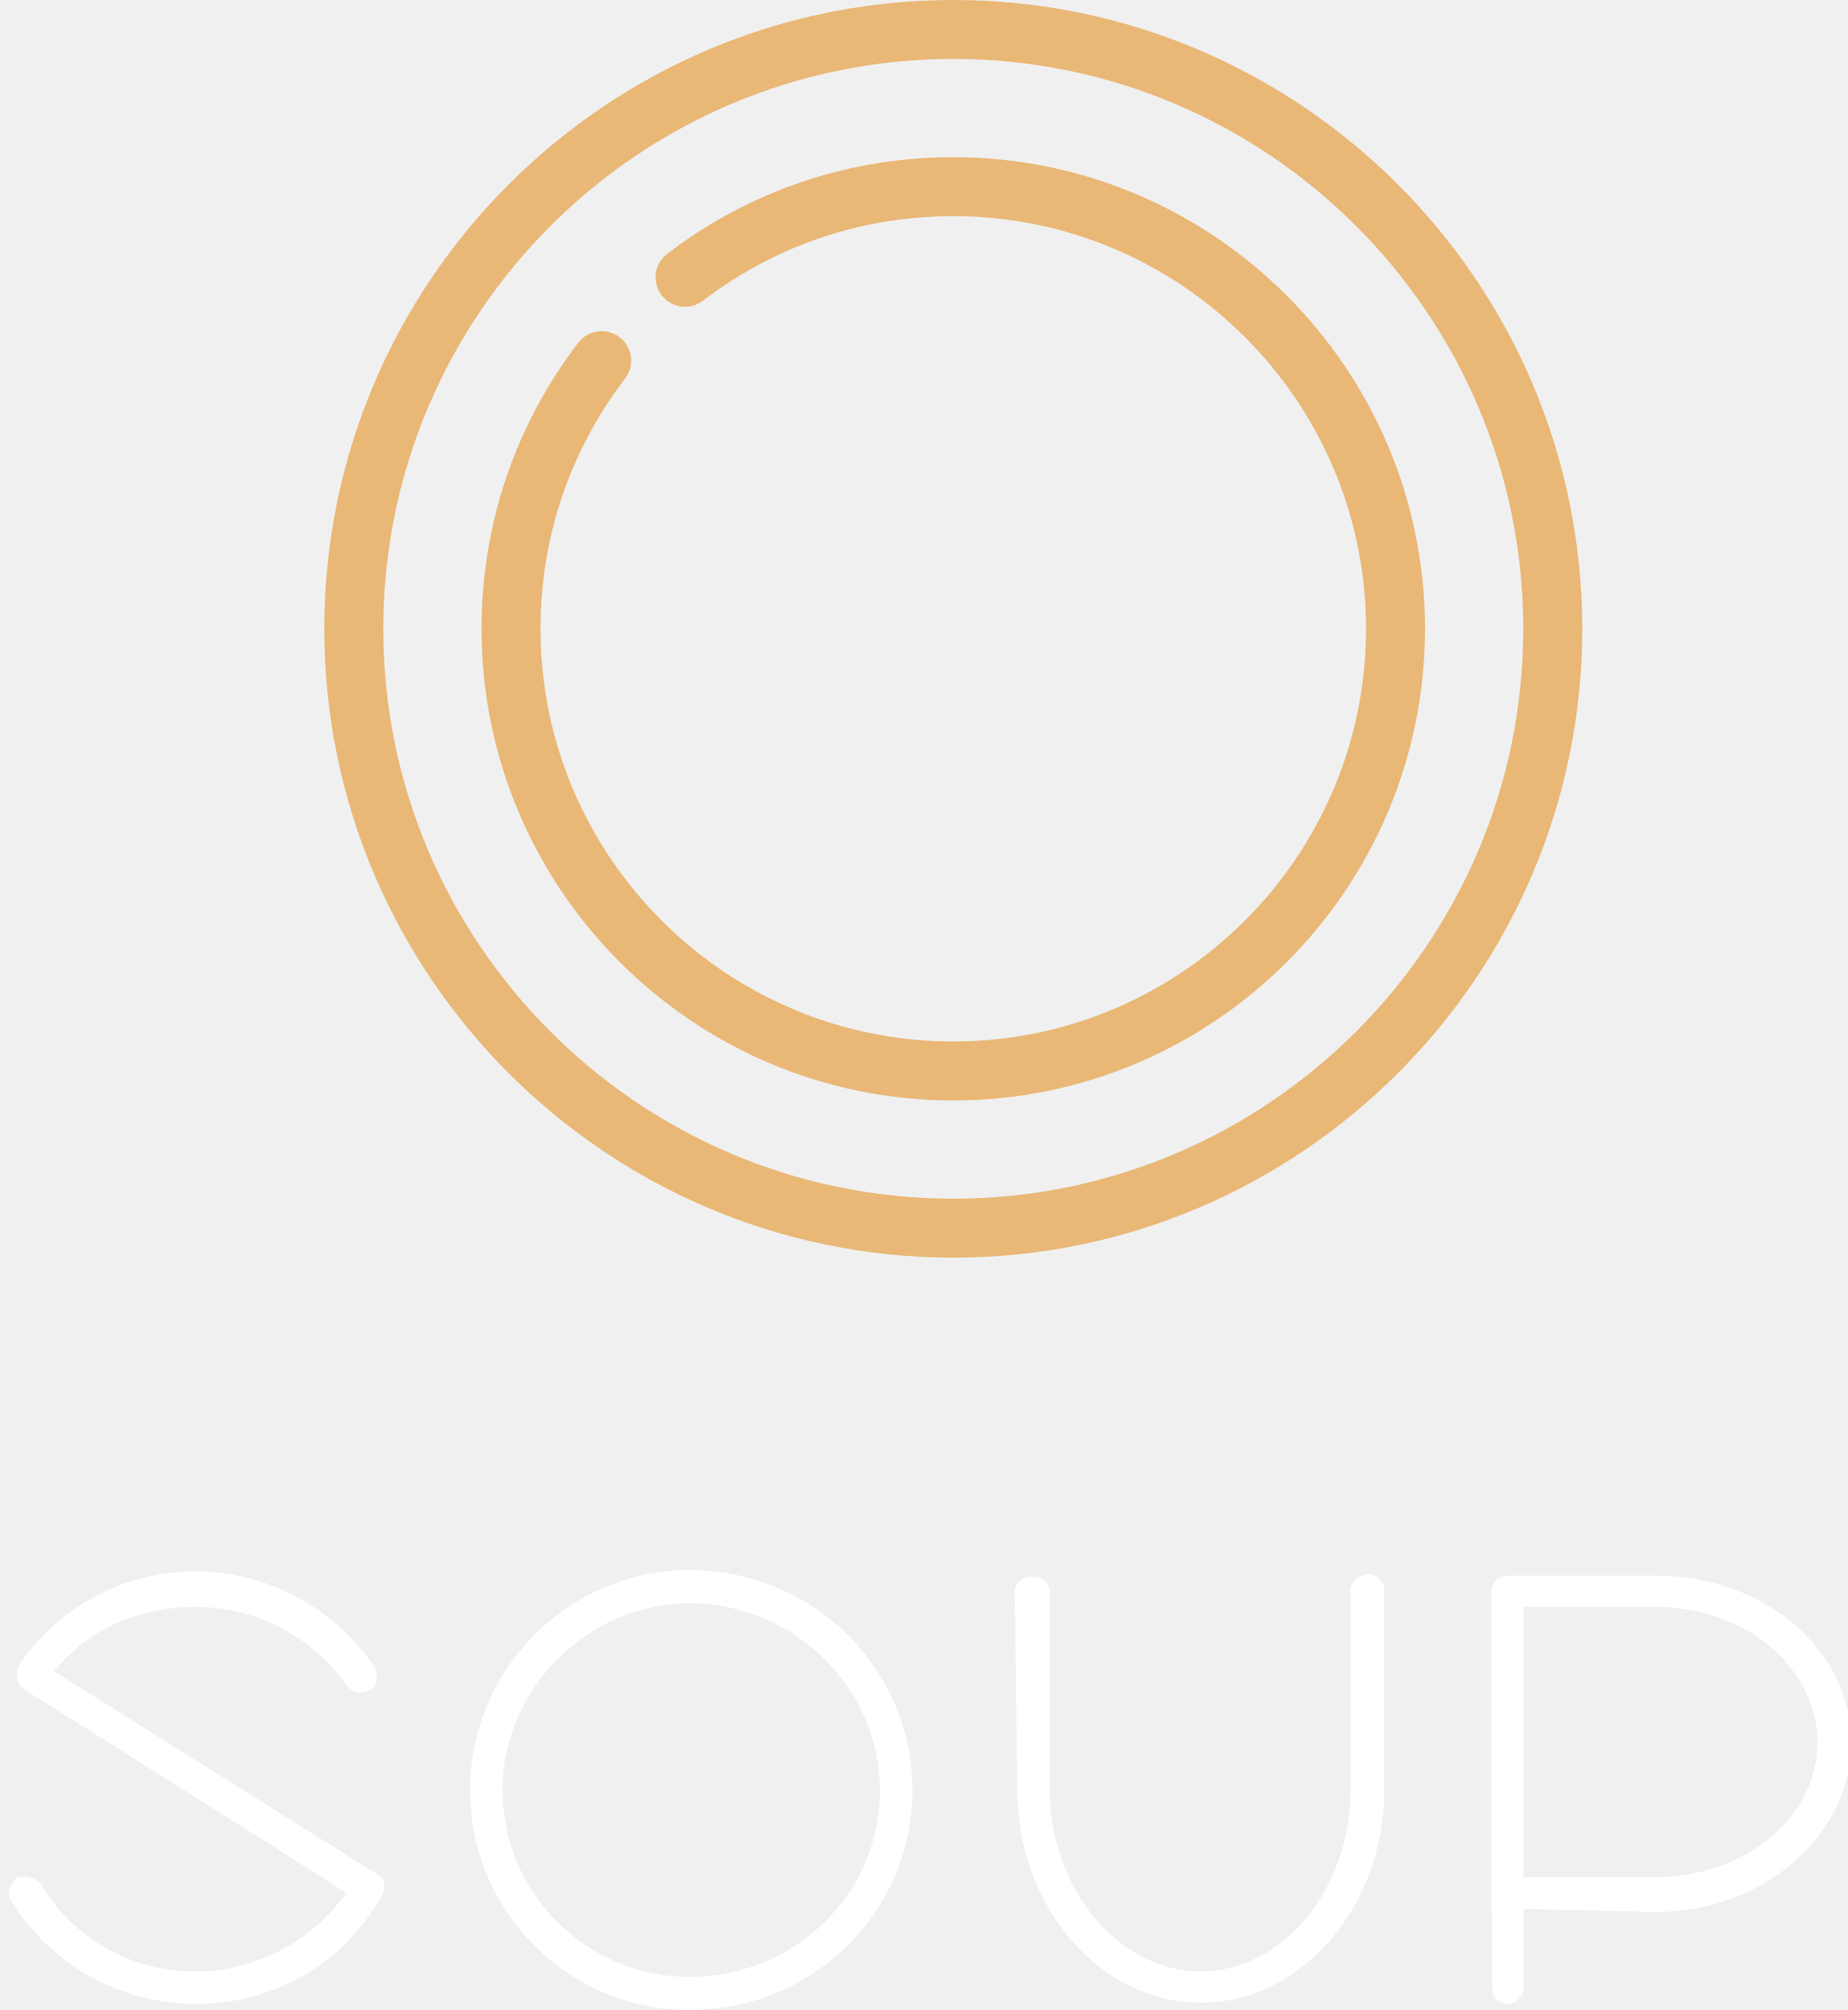
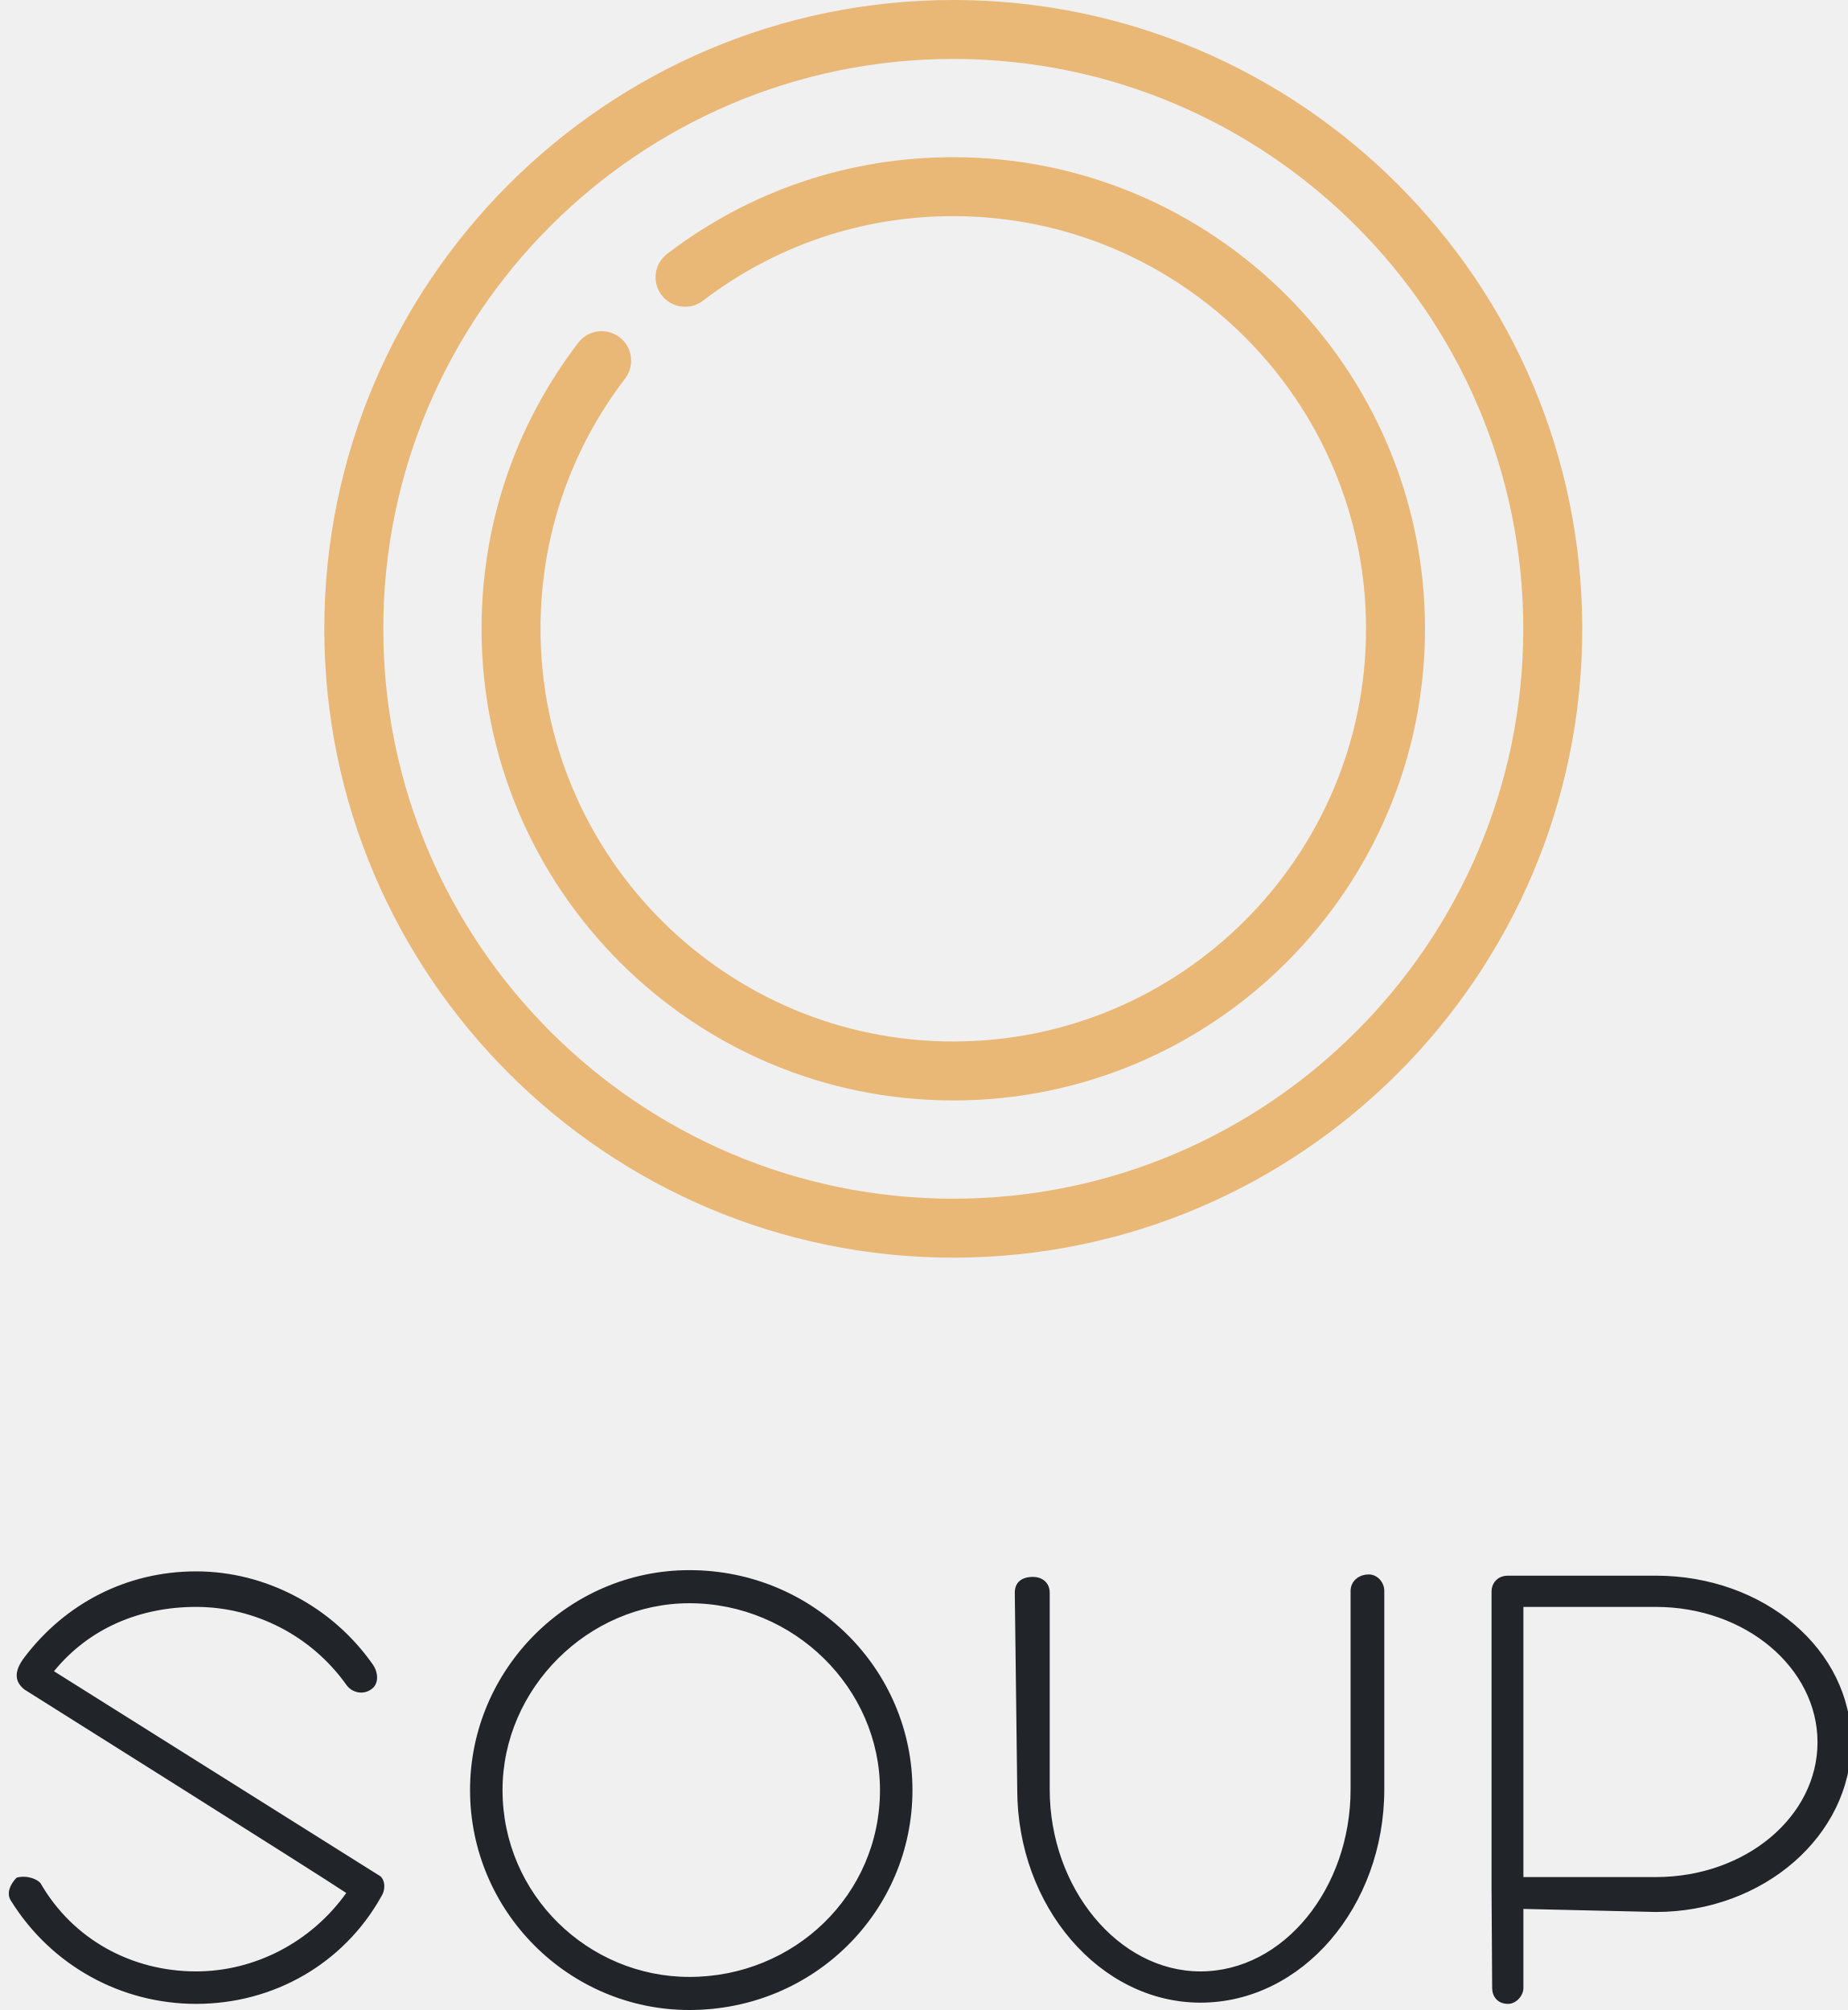
<svg xmlns="http://www.w3.org/2000/svg" version="1.1" id="Warstwa_1" x="0px" y="0px" width="612px" height="665.947px" viewBox="0 0 612 665.947" enable-background="new 0 0 612 665.947" xml:space="preserve">
  <g id="logo-text">
-     <path fill="#FFFFFF" d="M114.696,627.179c-8.726-5.885-106.557-67.383-106.557-67.383c-2.841-2.235-4.06-5.479,0-10.758   c13.396-17.659,33.693-28.416,56.831-28.416c23.139,0,45.263,11.771,58.659,31.054c1.826,2.844,1.826,6.495-0.813,8.12   c-2.638,1.827-6.292,1.014-8.119-1.625c-11.568-16.236-30.242-25.776-49.727-25.776c-18.672,0-35.519,7.104-47.089,21.312   l107.574,67.588c1.827,0.812,2.638,4.263,0.812,7.104c-12.381,22.123-35.52,35.519-61.297,35.519   c-24.762,0-47.9-12.583-61.296-34.1c-1.827-2.641,0-5.888,1.827-7.71c2.639-0.812,6.292,0,7.917,1.822   c10.756,18.677,30.242,29.229,51.553,29.229C84.454,653.159,103.127,643.417,114.696,627.179L114.696,627.179z M302.244,593.081   c0,40.188-32.679,72.866-73.88,72.866c-39.985,0-72.664-32.682-72.664-72.866c0-39.985,32.679-72.866,72.664-72.866   C269.565,520.215,302.244,553.096,302.244,593.081L302.244,593.081z M291.486,593.081c0-33.69-28.416-61.903-63.122-61.903   c-33.49,0-61.904,28.213-61.904,61.903c0,34.708,28.415,61.905,61.904,61.905C263.071,654.986,291.486,627.789,291.486,593.081   L291.486,593.081z M453.461,521.638c2.639,0,5.074,2.438,5.074,5.479v65.761c0,38.769-27.197,70.633-60.894,70.633   c-33.284,0-60.687-31.864-60.687-70.633l-0.812-65.152c0-3.649,2.438-5.275,6.092-5.275c2.638,0,5.479,1.626,5.479,5.275v65.152   c0,32.679,22.732,60.281,49.93,60.281c27.604,0,49.729-27.604,49.729-60.281v-65.761   C447.372,524.073,449.807,521.638,453.461,521.638L453.461,521.638z M613.202,577.249c0,30.649-28.82,56.222-64.745,56.222   l-43.841-1.013v26.182c0,2.642-2.438,5.276-5.074,5.276c-3.654,0-5.276-2.638-5.276-5.276l-0.201-32.271V527.32   c0-2.641,1.823-5.275,5.479-5.275h48.915C584.382,522.043,613.202,546.602,613.202,577.249z M602.04,577.249   c0-24.559-23.748-44.854-53.583-44.854h-43.841v89.511h43.841C578.292,621.902,602.04,601.809,602.04,577.249z" />
+     <path fill="#212529" d="M114.696,627.179c-8.726-5.885-106.557-67.383-106.557-67.383c-2.841-2.235-4.06-5.479,0-10.758   c13.396-17.659,33.693-28.416,56.831-28.416c23.139,0,45.263,11.771,58.659,31.054c1.826,2.844,1.826,6.495-0.813,8.12   c-2.638,1.827-6.292,1.014-8.119-1.625c-11.568-16.236-30.242-25.776-49.727-25.776c-18.672,0-35.519,7.104-47.089,21.312   l107.574,67.588c1.827,0.812,2.638,4.263,0.812,7.104c-12.381,22.123-35.52,35.519-61.297,35.519   c-24.762,0-47.9-12.583-61.296-34.1c-1.827-2.641,0-5.888,1.827-7.71c2.639-0.812,6.292,0,7.917,1.822   c10.756,18.677,30.242,29.229,51.553,29.229C84.454,653.159,103.127,643.417,114.696,627.179L114.696,627.179z M302.244,593.081   c0,40.188-32.679,72.866-73.88,72.866c-39.985,0-72.664-32.682-72.664-72.866c0-39.985,32.679-72.866,72.664-72.866   C269.565,520.215,302.244,553.096,302.244,593.081L302.244,593.081z M291.486,593.081c0-33.69-28.416-61.903-63.122-61.903   c-33.49,0-61.904,28.213-61.904,61.903c0,34.708,28.415,61.905,61.904,61.905C263.071,654.986,291.486,627.789,291.486,593.081   L291.486,593.081z M453.461,521.638c2.639,0,5.074,2.438,5.074,5.479v65.761c0,38.769-27.197,70.633-60.894,70.633   c-33.284,0-60.687-31.864-60.687-70.633l-0.812-65.152c0-3.649,2.438-5.275,6.092-5.275c2.638,0,5.479,1.626,5.479,5.275v65.152   c0,32.679,22.732,60.281,49.93,60.281c27.604,0,49.729-27.604,49.729-60.281v-65.761   C447.372,524.073,449.807,521.638,453.461,521.638L453.461,521.638z M613.202,577.249c0,30.649-28.82,56.222-64.745,56.222   l-43.841-1.013v26.182c0,2.642-2.438,5.276-5.074,5.276c-3.654,0-5.276-2.638-5.276-5.276l-0.201-32.271V527.32   c0-2.641,1.823-5.275,5.479-5.275h48.915C584.382,522.043,613.202,546.602,613.202,577.249z M602.04,577.249   c0-24.559-23.748-44.854-53.583-44.854h-43.841v89.511h43.841C578.292,621.902,602.04,601.809,602.04,577.249z" />
  </g>
  <g id="logo-symbol_1_">
    <path fill="#E9B776" d="M219.16,97.799c3.275,4.287,9.404,5.106,13.689,1.833c23.989-18.329,52.662-28.017,82.917-28.017   c75.393,0,136.728,61.334,136.728,136.725c0,75.39-61.334,136.724-136.728,136.724c-75.388,0-136.723-61.332-136.723-136.724   c0-30.256,9.687-58.929,28.017-82.919c3.275-4.283,2.455-10.414-1.832-13.688c-4.285-3.275-10.414-2.455-13.689,1.832   c-20.953,27.424-32.027,60.197-32.027,94.775c0,86.159,70.096,156.255,156.251,156.255c86.16,0,156.258-70.097,156.258-156.255   c0-86.159-70.099-156.256-156.258-156.256c-34.578,0-67.35,11.074-94.771,32.026C216.708,87.385,215.885,93.513,219.16,97.799   L219.16,97.799z M315.766,0c-114.875,0-208.34,93.46-208.34,208.34s93.461,208.341,208.34,208.341   c114.881,0,208.345-93.459,208.345-208.341C524.109,93.46,430.646,0,315.766,0z M315.766,397.147   c-104.105,0-188.808-84.698-188.808-188.811c0-104.109,84.699-188.809,188.808-188.809c104.109,0,188.812,84.7,188.812,188.809   C504.575,312.449,419.875,397.147,315.766,397.147z" />
  </g>
</svg>
